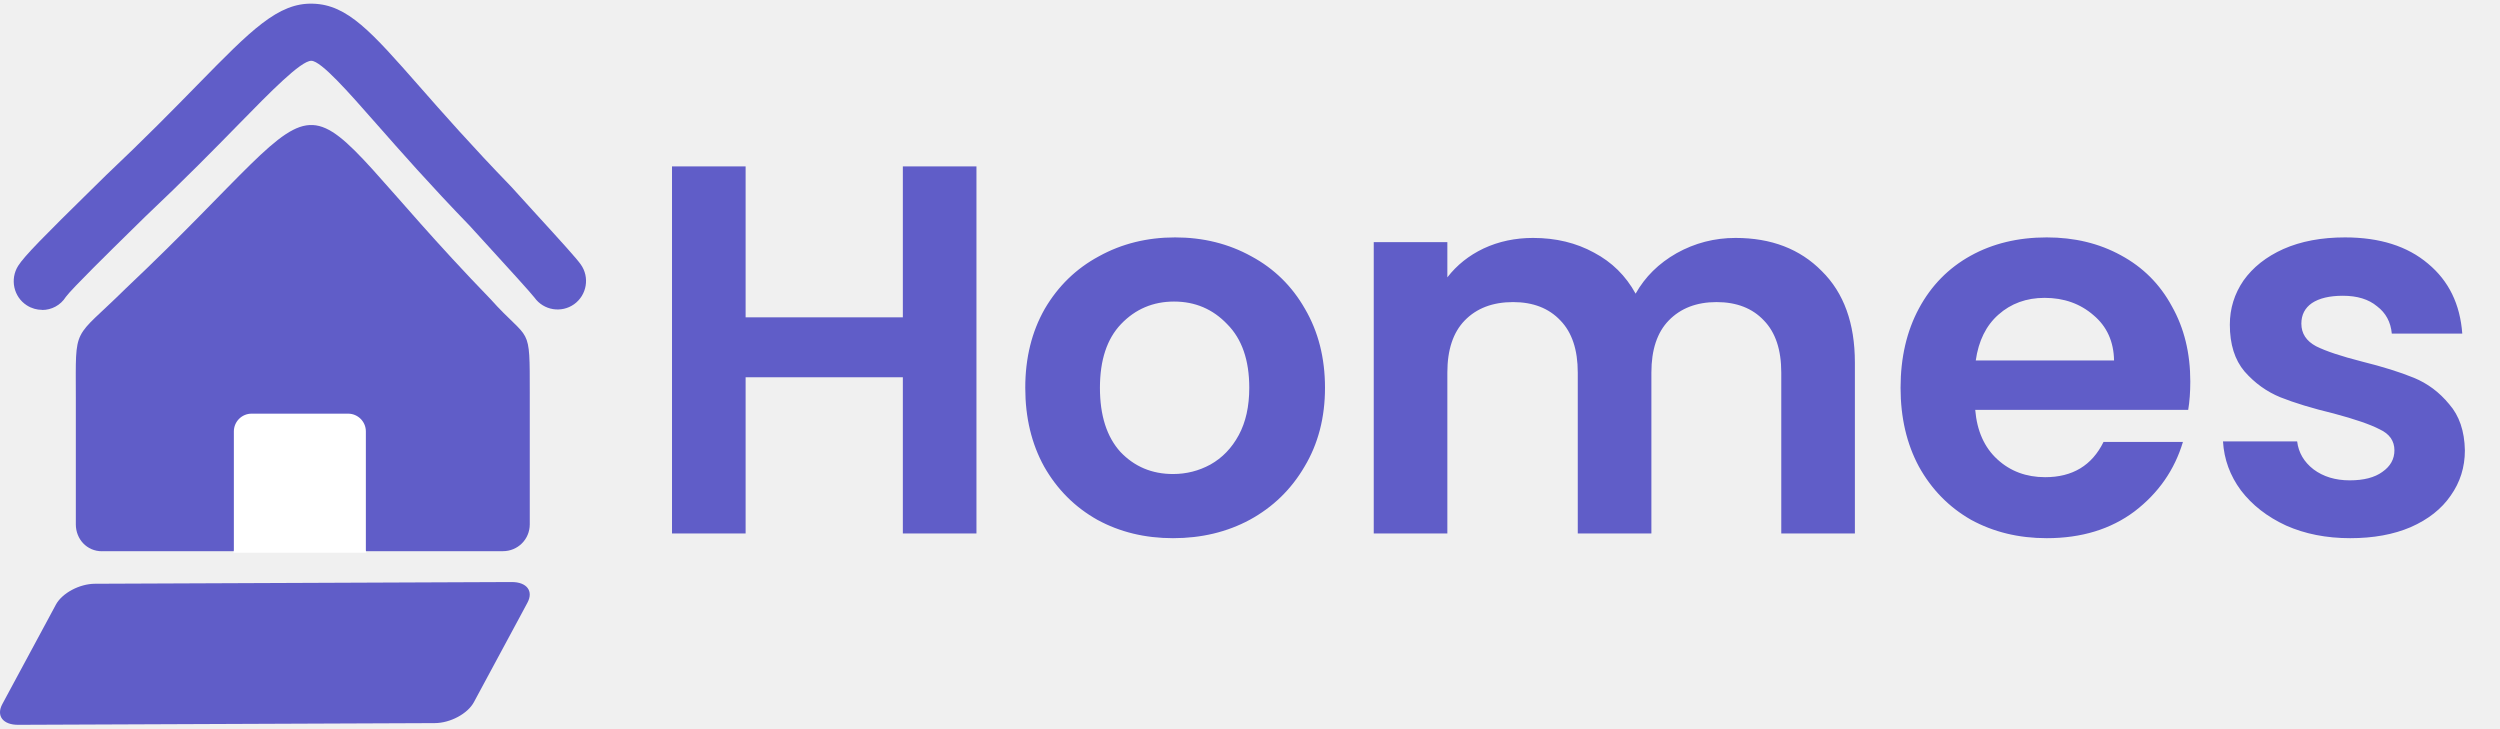
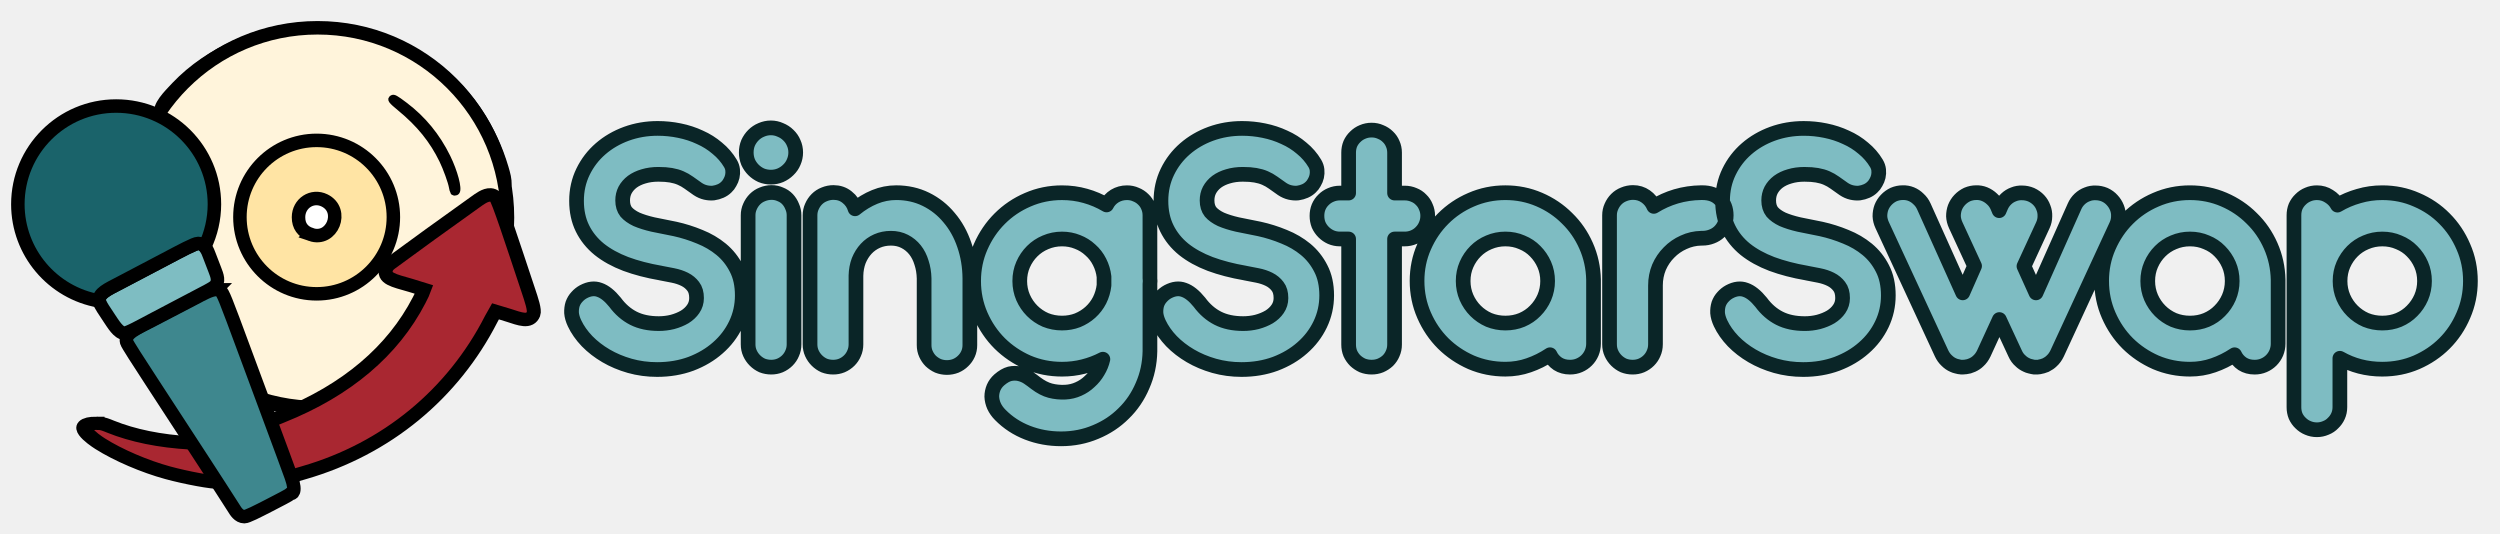
- <svg xmlns="http://www.w3.org/2000/svg" width="151" height="44" viewBox="0 0 151 44" fill="none">
-   <path fill-rule="evenodd" clip-rule="evenodd" d="M6.155 33.295C5.254 33.295 4.58 32.571 4.58 31.67V24.015C4.58 19.547 4.352 20.628 7.596 17.424C21.732 4.067 16.242 4.247 29.615 18.054C32.043 20.763 31.998 19.453 31.998 23.832V31.667C31.998 32.571 31.28 33.291 30.375 33.291H6.155V33.295Z" fill="#605DC8" />
-   <path fill-rule="evenodd" clip-rule="evenodd" d="M30.896 35.155L5.737 35.259C4.801 35.262 3.75 35.823 3.374 36.523L2.901 37.403L0.538 41.788L0.14 42.529C-0.236 43.225 0.165 43.783 1.101 43.779L26.26 43.676C27.196 43.672 28.246 43.111 28.623 42.411L29.096 41.532L31.459 37.146L31.856 36.405C32.233 35.709 31.832 35.151 30.896 35.155Z" fill="#605DC8" />
-   <path d="M2.549 18.716C2.231 18.716 1.91 18.629 1.623 18.445C0.821 17.936 0.59 16.859 1.098 16.055C1.464 15.47 2.701 14.223 5.509 11.466L6.397 10.593C8.732 8.383 10.515 6.568 11.945 5.106C15.168 1.816 16.799 0.153 18.902 0.223C20.989 0.278 22.436 1.923 25.314 5.197C26.727 6.804 28.482 8.802 30.851 11.248C30.865 11.265 30.883 11.279 30.896 11.296C31.228 11.663 31.715 12.2 32.24 12.775C33.974 14.673 34.821 15.609 35.076 15.969C35.629 16.741 35.449 17.819 34.679 18.373C33.909 18.923 32.834 18.747 32.282 17.974C32.064 17.687 30.589 16.069 29.708 15.106C29.186 14.535 28.699 14.001 28.364 13.631C25.95 11.137 24.17 9.111 22.737 7.483C21.023 5.532 19.403 3.69 18.809 3.672H18.802C18.17 3.672 16.336 5.543 14.398 7.524C12.947 9.007 11.14 10.849 8.781 13.077L7.91 13.932C6.749 15.072 4.338 17.438 3.979 17.929C3.654 18.445 3.108 18.723 2.545 18.723L2.549 18.716Z" fill="#605DC8" />
-   <path fill-rule="evenodd" clip-rule="evenodd" d="M22.098 33.212V26.059C22.098 25.466 21.617 24.985 21.027 24.985H15.195C14.605 24.985 14.125 25.466 14.125 26.059V33.212C14.125 33.27 14.114 33.329 14.097 33.385H22.125C22.108 33.329 22.098 33.274 22.098 33.212Z" fill="white" />
-   <path d="M58.978 10.051V32.221H54.532V22.787H45.035V32.221H40.589V10.051H45.035V19.167H54.532V10.051H58.978ZM70.851 32.506C69.157 32.506 67.632 32.136 66.277 31.395C64.922 30.632 63.853 29.563 63.069 28.187C62.307 26.811 61.926 25.222 61.926 23.423C61.926 21.623 62.318 20.035 63.101 18.659C63.906 17.282 64.996 16.223 66.372 15.482C67.749 14.72 69.284 14.339 70.978 14.339C72.672 14.339 74.207 14.72 75.583 15.482C76.959 16.223 78.039 17.282 78.823 18.659C79.627 20.035 80.03 21.623 80.03 23.423C80.03 25.222 79.617 26.811 78.791 28.187C77.986 29.563 76.885 30.632 75.488 31.395C74.112 32.136 72.566 32.506 70.851 32.506ZM70.851 28.631C71.655 28.631 72.407 28.441 73.106 28.06C73.826 27.657 74.397 27.065 74.821 26.281C75.244 25.498 75.456 24.545 75.456 23.423C75.456 21.75 75.011 20.469 74.122 19.579C73.254 18.669 72.185 18.214 70.914 18.214C69.644 18.214 68.574 18.669 67.706 19.579C66.859 20.469 66.436 21.75 66.436 23.423C66.436 25.095 66.849 26.387 67.674 27.297C68.522 28.187 69.58 28.631 70.851 28.631ZM104.825 14.371C106.985 14.371 108.721 15.038 110.034 16.372C111.368 17.684 112.035 19.527 112.035 21.898V32.221H107.589V22.502C107.589 21.125 107.239 20.077 106.54 19.357C105.842 18.616 104.889 18.246 103.682 18.246C102.475 18.246 101.512 18.616 100.792 19.357C100.093 20.077 99.744 21.125 99.744 22.502V32.221H95.297V22.502C95.297 21.125 94.948 20.077 94.249 19.357C93.55 18.616 92.597 18.246 91.39 18.246C90.162 18.246 89.188 18.616 88.468 19.357C87.77 20.077 87.42 21.125 87.42 22.502V32.221H82.974V14.625H87.42V16.753C87.992 16.012 88.722 15.429 89.612 15.006C90.522 14.582 91.517 14.371 92.597 14.371C93.974 14.371 95.202 14.667 96.282 15.26C97.362 15.832 98.198 16.657 98.791 17.737C99.362 16.721 100.188 15.906 101.268 15.292C102.369 14.678 103.555 14.371 104.825 14.371ZM132.294 23.041C132.294 23.677 132.252 24.248 132.167 24.757H119.304C119.41 26.027 119.854 27.022 120.638 27.742C121.421 28.462 122.385 28.822 123.528 28.822C125.18 28.822 126.355 28.113 127.053 26.694H131.849C131.341 28.388 130.367 29.785 128.927 30.887C127.488 31.966 125.72 32.506 123.623 32.506C121.929 32.506 120.405 32.136 119.05 31.395C117.716 30.632 116.668 29.563 115.905 28.187C115.164 26.811 114.794 25.222 114.794 23.423C114.794 21.602 115.164 20.003 115.905 18.627C116.646 17.25 117.684 16.192 119.018 15.451C120.352 14.71 121.887 14.339 123.623 14.339C125.296 14.339 126.789 14.699 128.102 15.419C129.436 16.139 130.462 17.166 131.182 18.5C131.924 19.812 132.294 21.326 132.294 23.041ZM127.689 21.771C127.668 20.628 127.255 19.717 126.45 19.04C125.645 18.341 124.661 17.991 123.496 17.991C122.395 17.991 121.464 18.33 120.701 19.008C119.96 19.664 119.505 20.585 119.336 21.771H127.689ZM141.955 32.506C140.516 32.506 139.224 32.252 138.081 31.744C136.937 31.215 136.027 30.505 135.349 29.616C134.693 28.727 134.333 27.742 134.269 26.662H138.748C138.832 27.34 139.16 27.901 139.732 28.346C140.325 28.79 141.055 29.013 141.924 29.013C142.771 29.013 143.427 28.843 143.893 28.504C144.38 28.166 144.623 27.732 144.623 27.202C144.623 26.631 144.327 26.207 143.734 25.932C143.162 25.635 142.241 25.318 140.971 24.979C139.658 24.661 138.578 24.333 137.731 23.994C136.905 23.655 136.185 23.137 135.571 22.438C134.979 21.739 134.682 20.797 134.682 19.611C134.682 18.637 134.957 17.748 135.508 16.943C136.08 16.139 136.884 15.504 137.922 15.038C138.98 14.572 140.219 14.339 141.638 14.339C143.734 14.339 145.407 14.868 146.656 15.927C147.905 16.965 148.593 18.373 148.721 20.151H144.465C144.401 19.453 144.105 18.902 143.575 18.5C143.067 18.076 142.379 17.864 141.511 17.864C140.706 17.864 140.081 18.013 139.637 18.309C139.213 18.605 139.002 19.018 139.002 19.548C139.002 20.141 139.298 20.596 139.891 20.913C140.484 21.21 141.405 21.517 142.654 21.835C143.925 22.152 144.973 22.48 145.798 22.819C146.624 23.158 147.334 23.687 147.926 24.407C148.541 25.106 148.858 26.038 148.879 27.202C148.879 28.219 148.593 29.129 148.022 29.934C147.471 30.738 146.667 31.373 145.608 31.839C144.57 32.284 143.353 32.506 141.955 32.506Z" fill="#605DC8" />
+ <svg xmlns="http://www.w3.org/2000/svg" width="900" height="192" viewBox="0 0 238.125 50.8" version="1.1" id="svg1">
+   <defs id="defs1" />
+   <g id="layer1">
+     <path d="m 62.924,26.009 q 0.582,0.106 1.182,0.229 0.617,0.123 1.111,0.37 0.494,0.247 0.811,0.67 0.318,0.406 0.318,1.111 0,0.582 -0.318,1.041 -0.3,0.441 -0.811,0.758 -0.512,0.3 -1.164,0.476 -0.635,0.159 -1.305,0.159 -1.411,0 -2.417,-0.512 -1.005,-0.512 -1.746,-1.517 -0.758,-0.935 -1.482,-1.182 -0.706,-0.265 -1.535,0.176 -0.353,0.194 -0.617,0.494 -0.265,0.282 -0.406,0.67 -0.123,0.388 -0.106,0.847 0.035,0.459 0.282,0.988 0.423,0.9 1.199,1.711 0.776,0.794 1.799,1.393 1.023,0.6 2.258,0.953 1.252,0.353 2.611,0.353 1.746,0 3.228,-0.547 1.482,-0.564 2.558,-1.517 1.094,-0.953 1.711,-2.24 0.617,-1.288 0.617,-2.752 0,-1.499 -0.564,-2.575 -0.547,-1.076 -1.446,-1.817 -0.9,-0.741 -2.046,-1.199 -1.147,-0.476 -2.346,-0.741 -1.164,-0.229 -2.099,-0.423 -0.917,-0.212 -1.57,-0.494 -0.635,-0.3 -0.988,-0.706 -0.335,-0.423 -0.335,-1.094 0,-0.547 0.229,-0.988 0.247,-0.459 0.688,-0.794 0.459,-0.335 1.076,-0.512 0.635,-0.194 1.411,-0.194 0.706,0 1.199,0.088 0.512,0.088 0.917,0.265 0.406,0.176 0.776,0.441 0.37,0.265 0.847,0.6 0.37,0.247 0.758,0.335 0.388,0.088 0.741,0.053 0.37,-0.053 0.688,-0.194 0.318,-0.141 0.547,-0.37 0.194,-0.176 0.335,-0.441 0.159,-0.265 0.229,-0.564 0.071,-0.318 0.035,-0.635 -0.035,-0.318 -0.212,-0.617 -0.494,-0.829 -1.252,-1.446 -0.741,-0.635 -1.658,-1.041 -0.9,-0.423 -1.94,-0.635 -1.023,-0.212 -2.081,-0.212 -1.57,0 -2.981,0.512 -1.393,0.512 -2.452,1.429 -1.058,0.917 -1.676,2.187 -0.617,1.27 -0.617,2.769 0,1.482 0.564,2.628 0.564,1.147 1.605,1.993 1.041,0.829 2.522,1.393 1.482,0.547 3.316,0.864 z M 71.081,14.526 q 0,0.476 0.176,0.917 0.194,0.423 0.512,0.741 0.318,0.318 0.741,0.512 0.441,0.176 0.917,0.176 0.476,0 0.9,-0.176 0.441,-0.194 0.758,-0.512 0.335,-0.318 0.512,-0.741 0.194,-0.441 0.194,-0.917 0,-0.494 -0.194,-0.917 -0.176,-0.423 -0.512,-0.741 -0.318,-0.318 -0.758,-0.494 -0.423,-0.194 -0.9,-0.194 -0.476,0 -0.917,0.194 -0.423,0.176 -0.741,0.494 -0.318,0.318 -0.512,0.741 -0.176,0.423 -0.176,0.917 z m 4.551,5.98 q 0,-0.441 -0.176,-0.829 -0.159,-0.406 -0.441,-0.706 -0.282,-0.3 -0.688,-0.459 -0.388,-0.176 -0.829,-0.176 -0.459,0 -0.882,0.176 -0.406,0.159 -0.706,0.459 -0.3,0.3 -0.476,0.706 -0.176,0.388 -0.176,0.829 V 32.8 q 0,0.459 0.176,0.847 0.176,0.388 0.476,0.688 0.3,0.3 0.688,0.476 0.406,0.159 0.864,0.159 0.441,0 0.829,-0.159 0.406,-0.176 0.706,-0.476 0.3,-0.3 0.459,-0.688 0.176,-0.388 0.176,-0.847 z m 3.765,-2.17 q 0.741,0 1.288,0.441 0.564,0.441 0.758,1.111 0.882,-0.723 1.87,-1.129 0.988,-0.406 2.046,-0.406 1.552,0 2.84,0.635 1.288,0.635 2.205,1.746 0.935,1.094 1.446,2.593 0.512,1.482 0.529,3.175 v 6.368 q 0,0.459 -0.176,0.847 -0.176,0.388 -0.476,0.67 -0.282,0.282 -0.688,0.459 -0.406,0.159 -0.847,0.159 -0.441,0 -0.847,-0.159 -0.388,-0.176 -0.688,-0.459 -0.282,-0.282 -0.459,-0.67 -0.176,-0.388 -0.176,-0.847 v -6.35 q -0.018,-0.811 -0.247,-1.499 -0.212,-0.706 -0.617,-1.217 -0.406,-0.512 -0.988,-0.811 -0.582,-0.3 -1.305,-0.3 -0.723,0 -1.323,0.265 -0.6,0.265 -1.041,0.741 -0.441,0.476 -0.706,1.129 -0.247,0.653 -0.265,1.429 v 6.544 q 0,0.459 -0.176,0.847 -0.159,0.388 -0.459,0.688 -0.3,0.3 -0.706,0.476 -0.388,0.159 -0.829,0.159 -0.459,0 -0.864,-0.159 -0.388,-0.176 -0.688,-0.476 -0.3,-0.3 -0.476,-0.688 -0.176,-0.388 -0.176,-0.847 V 20.505 q 0,-0.441 0.176,-0.829 0.176,-0.406 0.476,-0.706 0.3,-0.3 0.706,-0.459 0.423,-0.176 0.882,-0.176 z m 30.135,7.92 q 0,0.141 0,0.265 0.018,0.106 0.018,0.247 0,0.141 -0.018,0.265 0,0.123 0,0.265 v 6.156 q -0.035,1.764 -0.706,3.281 -0.653,1.535 -1.799,2.646 -1.129,1.129 -2.663,1.764 -1.535,0.653 -3.298,0.653 -1.693,0 -3.193,-0.582 -1.499,-0.582 -2.593,-1.693 -0.388,-0.388 -0.6,-0.847 -0.194,-0.441 -0.212,-0.9 0,-0.441 0.176,-0.864 0.176,-0.406 0.529,-0.723 0.529,-0.459 1.005,-0.582 0.494,-0.106 0.935,0 0.441,0.106 0.811,0.353 0.388,0.265 0.723,0.529 0.723,0.547 1.393,0.723 0.688,0.176 1.429,0.141 0.67,-0.035 1.252,-0.3 0.6,-0.265 1.058,-0.706 0.476,-0.423 0.794,-0.97 0.335,-0.547 0.476,-1.164 -0.882,0.459 -1.87,0.706 -0.97,0.247 -2.028,0.247 -1.729,0 -3.263,-0.653 -1.517,-0.67 -2.663,-1.799 -1.147,-1.147 -1.817,-2.681 -0.67,-1.535 -0.67,-3.263 0,-1.746 0.67,-3.263 0.67,-1.535 1.817,-2.681 1.147,-1.147 2.663,-1.799 1.535,-0.67 3.263,-0.67 1.164,0 2.223,0.3 1.076,0.3 2.028,0.864 0.265,-0.529 0.776,-0.847 0.529,-0.318 1.164,-0.318 0.459,0 0.847,0.176 0.406,0.159 0.706,0.459 0.3,0.282 0.459,0.67 0.176,0.388 0.176,0.847 z m -12.4,0.512 q 0,0.829 0.318,1.57 0.318,0.723 0.864,1.27 0.547,0.547 1.27,0.864 0.741,0.3 1.57,0.3 0.794,0 1.482,-0.265 0.688,-0.282 1.217,-0.758 0.547,-0.494 0.882,-1.147 0.335,-0.67 0.423,-1.429 v -0.811 q -0.088,-0.758 -0.423,-1.411 -0.335,-0.67 -0.882,-1.147 -0.529,-0.494 -1.217,-0.758 -0.688,-0.282 -1.482,-0.282 -0.829,0 -1.57,0.318 -0.723,0.3 -1.27,0.847 -0.547,0.547 -0.864,1.27 -0.318,0.723 -0.318,1.57 z M 118.589,26.009 q 0.582,0.106 1.182,0.229 0.617,0.123 1.111,0.37 0.494,0.247 0.811,0.67 0.318,0.406 0.318,1.111 0,0.582 -0.318,1.041 -0.3,0.441 -0.811,0.758 -0.512,0.3 -1.164,0.476 -0.635,0.159 -1.305,0.159 -1.411,0 -2.417,-0.512 -1.005,-0.512 -1.746,-1.517 -0.758,-0.935 -1.482,-1.182 -0.706,-0.265 -1.535,0.176 -0.353,0.194 -0.617,0.494 -0.265,0.282 -0.406,0.67 -0.123,0.388 -0.106,0.847 0.035,0.459 0.282,0.988 0.423,0.9 1.199,1.711 0.776,0.794 1.799,1.393 1.023,0.6 2.258,0.953 1.252,0.353 2.611,0.353 1.746,0 3.228,-0.547 1.482,-0.564 2.558,-1.517 1.094,-0.953 1.711,-2.24 0.617,-1.288 0.617,-2.752 0,-1.499 -0.564,-2.575 -0.547,-1.076 -1.446,-1.817 -0.9,-0.741 -2.046,-1.199 -1.147,-0.476 -2.346,-0.741 -1.164,-0.229 -2.099,-0.423 -0.917,-0.212 -1.57,-0.494 -0.635,-0.3 -0.988,-0.706 -0.335,-0.423 -0.335,-1.094 0,-0.547 0.229,-0.988 0.247,-0.459 0.688,-0.794 0.459,-0.335 1.076,-0.512 0.635,-0.194 1.411,-0.194 0.706,0 1.199,0.088 0.512,0.088 0.917,0.265 0.406,0.176 0.776,0.441 0.37,0.265 0.847,0.6 0.37,0.247 0.758,0.335 0.388,0.088 0.741,0.053 0.37,-0.053 0.688,-0.194 0.318,-0.141 0.547,-0.37 0.194,-0.176 0.335,-0.441 0.159,-0.265 0.229,-0.564 0.07,-0.318 0.035,-0.635 -0.035,-0.318 -0.212,-0.617 -0.494,-0.829 -1.252,-1.446 -0.741,-0.635 -1.658,-1.041 -0.9,-0.423 -1.94,-0.635 -1.023,-0.212 -2.081,-0.212 -1.57,0 -2.981,0.512 -1.393,0.512 -2.452,1.429 -1.058,0.917 -1.676,2.187 -0.617,1.27 -0.617,2.769 0,1.482 0.564,2.628 0.564,1.147 1.605,1.993 1.041,0.829 2.522,1.393 1.482,0.547 3.316,0.864 z m 14.243,-11.465 q 0,-0.459 -0.176,-0.847 -0.159,-0.388 -0.459,-0.67 -0.3,-0.3 -0.706,-0.459 -0.388,-0.176 -0.847,-0.176 -0.459,0 -0.864,0.176 -0.388,0.159 -0.688,0.459 -0.3,0.282 -0.476,0.67 -0.159,0.388 -0.159,0.847 v 3.845 h -0.829 q -0.459,0 -0.864,0.176 -0.388,0.159 -0.688,0.459 -0.3,0.282 -0.476,0.688 -0.159,0.388 -0.159,0.847 0,0.459 0.159,0.864 0.176,0.388 0.476,0.688 0.3,0.3 0.688,0.476 0.406,0.176 0.864,0.176 h 0.829 v 10.054 q 0,0.459 0.159,0.847 0.176,0.388 0.476,0.688 0.3,0.282 0.688,0.459 0.406,0.159 0.864,0.159 0.459,0 0.847,-0.159 0.406,-0.176 0.706,-0.459 0.3,-0.3 0.459,-0.688 0.176,-0.388 0.176,-0.847 V 22.763 h 0.97 q 0.459,0 0.864,-0.176 0.406,-0.176 0.688,-0.476 0.3,-0.3 0.459,-0.688 0.176,-0.406 0.176,-0.864 0,-0.459 -0.176,-0.847 -0.159,-0.406 -0.459,-0.688 -0.282,-0.3 -0.688,-0.459 -0.406,-0.176 -0.864,-0.176 h -0.97 z m 2.142,12.224 q 0,-1.746 0.67,-3.263 0.67,-1.535 1.817,-2.681 1.147,-1.147 2.663,-1.799 1.535,-0.67 3.263,-0.67 1.711,0 3.228,0.653 1.517,0.653 2.646,1.782 1.147,1.111 1.817,2.628 0.67,1.517 0.706,3.228 v 6.085 q 0,0.459 -0.176,0.882 -0.176,0.406 -0.476,0.706 -0.3,0.3 -0.706,0.476 -0.406,0.176 -0.882,0.176 -0.67,0 -1.164,-0.318 -0.494,-0.335 -0.741,-0.864 -0.953,0.635 -2.028,1.005 -1.058,0.37 -2.223,0.37 -1.729,0 -3.263,-0.653 -1.517,-0.67 -2.663,-1.799 -1.147,-1.147 -1.817,-2.681 -0.67,-1.535 -0.67,-3.263 z m 4.392,0 q 0,0.829 0.318,1.57 0.318,0.723 0.864,1.27 0.547,0.547 1.27,0.864 0.741,0.3 1.57,0.3 0.847,0 1.57,-0.3 0.741,-0.318 1.27,-0.864 0.547,-0.547 0.864,-1.27 0.318,-0.741 0.318,-1.57 0,-0.847 -0.318,-1.57 -0.318,-0.723 -0.864,-1.27 -0.529,-0.547 -1.27,-0.847 -0.723,-0.318 -1.57,-0.318 -0.829,0 -1.57,0.318 -0.723,0.3 -1.27,0.847 -0.547,0.547 -0.864,1.27 -0.318,0.723 -0.318,1.57 z m 18.317,6.033 q 0,0.459 -0.176,0.847 -0.159,0.388 -0.459,0.688 -0.3,0.3 -0.706,0.476 -0.388,0.159 -0.829,0.159 -0.459,0 -0.864,-0.159 -0.388,-0.176 -0.688,-0.476 -0.3,-0.3 -0.476,-0.688 -0.176,-0.388 -0.176,-0.847 V 20.505 q 0,-0.441 0.176,-0.829 0.176,-0.406 0.476,-0.706 0.3,-0.3 0.706,-0.459 0.423,-0.176 0.882,-0.176 0.67,0 1.199,0.37 0.529,0.37 0.776,0.953 0.988,-0.617 2.117,-0.953 1.147,-0.335 2.381,-0.353 h 0.123 q 1.076,0 1.676,0.617 0.6,0.6 0.6,1.552 0,0.476 -0.176,0.882 -0.176,0.388 -0.494,0.688 -0.3,0.282 -0.723,0.441 -0.406,0.159 -0.882,0.159 h -0.088 q -0.9,0.018 -1.693,0.388 -0.794,0.353 -1.393,0.97 -0.6,0.6 -0.953,1.411 -0.335,0.811 -0.335,1.729 v 5.609 z m 14.401,-6.791 q 0.582,0.106 1.182,0.229 0.617,0.123 1.111,0.37 0.494,0.247 0.811,0.67 0.318,0.406 0.318,1.111 0,0.582 -0.318,1.041 -0.3,0.441 -0.811,0.758 -0.512,0.3 -1.164,0.476 -0.635,0.159 -1.305,0.159 -1.411,0 -2.417,-0.512 -1.005,-0.512 -1.746,-1.517 -0.758,-0.935 -1.482,-1.182 -0.706,-0.265 -1.535,0.176 -0.353,0.194 -0.617,0.494 -0.265,0.282 -0.406,0.67 -0.123,0.388 -0.106,0.847 0.035,0.459 0.282,0.988 0.423,0.9 1.199,1.711 0.776,0.794 1.799,1.393 1.023,0.6 2.258,0.953 1.252,0.353 2.611,0.353 1.746,0 3.228,-0.547 1.482,-0.564 2.558,-1.517 1.094,-0.953 1.711,-2.24 0.617,-1.288 0.617,-2.752 0,-1.499 -0.564,-2.575 -0.547,-1.076 -1.446,-1.817 -0.9,-0.741 -2.046,-1.199 -1.147,-0.476 -2.346,-0.741 -1.164,-0.229 -2.099,-0.423 -0.917,-0.212 -1.57,-0.494 -0.635,-0.3 -0.988,-0.706 -0.335,-0.423 -0.335,-1.094 0,-0.547 0.229,-0.988 0.247,-0.459 0.688,-0.794 0.459,-0.335 1.076,-0.512 0.635,-0.194 1.411,-0.194 0.706,0 1.199,0.088 0.512,0.088 0.917,0.265 0.406,0.176 0.776,0.441 0.37,0.265 0.847,0.6 0.37,0.247 0.758,0.335 0.388,0.088 0.741,0.053 0.37,-0.053 0.688,-0.194 0.318,-0.141 0.547,-0.37 0.194,-0.176 0.335,-0.441 0.159,-0.265 0.229,-0.564 0.07,-0.318 0.035,-0.635 -0.035,-0.318 -0.212,-0.617 -0.494,-0.829 -1.252,-1.446 -0.741,-0.635 -1.658,-1.041 -0.9,-0.423 -1.94,-0.635 -1.023,-0.212 -2.081,-0.212 -1.57,0 -2.981,0.512 -1.393,0.512 -2.452,1.429 -1.058,0.917 -1.676,2.187 -0.617,1.27 -0.617,2.769 0,1.482 0.564,2.628 0.564,1.147 1.605,1.993 1.041,0.829 2.522,1.393 1.482,0.547 3.316,0.864 z m 18.335,-5.944 0.176,-0.406 q 0.176,-0.406 0.494,-0.706 0.318,-0.3 0.706,-0.441 0.388,-0.159 0.811,-0.141 0.441,0 0.864,0.176 0.423,0.194 0.723,0.512 0.3,0.318 0.441,0.723 0.159,0.388 0.141,0.829 0,0.423 -0.194,0.847 l -1.799,3.898 1.147,2.54 3.669,-8.237 q 0.176,-0.406 0.494,-0.706 0.318,-0.3 0.706,-0.441 0.388,-0.159 0.811,-0.141 0.441,0 0.864,0.176 0.423,0.194 0.706,0.512 0.3,0.318 0.459,0.723 0.159,0.388 0.141,0.829 0,0.423 -0.194,0.847 l -5.644,12.206 q -0.212,0.441 -0.529,0.723 -0.212,0.212 -0.564,0.388 -0.3,0.123 -0.617,0.176 -0.071,0 -0.141,0.018 -0.053,0 -0.123,0 h -0.123 q -0.035,0 -0.088,0 -0.053,-0.018 -0.106,-0.018 -0.141,-0.035 -0.3,-0.071 -0.159,-0.035 -0.3,-0.106 -0.353,-0.159 -0.582,-0.388 -0.335,-0.282 -0.529,-0.723 l -1.499,-3.228 -1.482,3.228 q -0.212,0.441 -0.529,0.723 -0.229,0.229 -0.582,0.388 -0.3,0.141 -0.635,0.176 -0.088,0.018 -0.247,0.018 h -0.088 q -0.053,0 -0.106,0 -0.053,-0.018 -0.123,-0.018 -0.141,-0.035 -0.3,-0.071 -0.159,-0.035 -0.3,-0.106 -0.335,-0.141 -0.635,-0.441 -0.282,-0.265 -0.476,-0.67 l -5.662,-12.224 q -0.194,-0.423 -0.212,-0.847 0,-0.441 0.141,-0.829 0.159,-0.406 0.459,-0.723 0.3,-0.318 0.706,-0.512 0.423,-0.176 0.847,-0.176 0.441,-0.018 0.829,0.141 0.388,0.159 0.688,0.459 0.318,0.282 0.512,0.706 l 3.704,8.237 1.129,-2.558 -1.799,-3.898 q -0.194,-0.423 -0.212,-0.847 0,-0.441 0.141,-0.829 0.159,-0.406 0.459,-0.723 0.3,-0.318 0.706,-0.512 0.423,-0.176 0.847,-0.176 0.423,-0.018 0.811,0.141 0.388,0.159 0.706,0.459 0.318,0.282 0.512,0.706 z m 9.762,6.703 q 0,-1.746 0.67,-3.263 0.67,-1.535 1.817,-2.681 1.147,-1.147 2.663,-1.799 1.535,-0.67 3.263,-0.67 1.711,0 3.228,0.653 1.517,0.653 2.646,1.782 1.147,1.111 1.817,2.628 0.67,1.517 0.706,3.228 v 6.085 q 0,0.459 -0.176,0.882 -0.176,0.406 -0.476,0.706 -0.3,0.3 -0.706,0.476 -0.406,0.176 -0.882,0.176 -0.67,0 -1.164,-0.318 -0.494,-0.335 -0.741,-0.864 -0.953,0.635 -2.028,1.005 -1.058,0.37 -2.223,0.37 -1.729,0 -3.263,-0.653 -1.517,-0.67 -2.663,-1.799 -1.147,-1.147 -1.817,-2.681 -0.67,-1.535 -0.67,-3.263 z m 4.392,0 q 0,0.829 0.318,1.57 0.318,0.723 0.864,1.27 0.547,0.547 1.27,0.864 0.741,0.3 1.57,0.3 0.847,0 1.57,-0.3 0.741,-0.318 1.27,-0.864 0.547,-0.547 0.864,-1.27 0.318,-0.741 0.318,-1.57 0,-0.847 -0.318,-1.57 -0.318,-0.723 -0.864,-1.27 -0.529,-0.547 -1.27,-0.847 -0.723,-0.318 -1.57,-0.318 -0.829,0 -1.57,0.318 -0.723,0.3 -1.27,0.847 -0.547,0.547 -0.864,1.27 -0.318,0.723 -0.318,1.57 z m 22.339,8.396 q 1.746,0 3.263,-0.653 1.535,-0.67 2.663,-1.799 1.147,-1.147 1.799,-2.681 0.67,-1.535 0.67,-3.263 0,-1.746 -0.67,-3.263 -0.653,-1.535 -1.799,-2.681 -1.129,-1.147 -2.663,-1.799 -1.517,-0.67 -3.263,-0.67 -1.164,0 -2.24,0.318 -1.076,0.3 -2.028,0.864 -0.282,-0.529 -0.811,-0.847 -0.512,-0.335 -1.147,-0.335 -0.459,0 -0.864,0.176 -0.388,0.159 -0.688,0.459 -0.3,0.282 -0.476,0.67 -0.159,0.388 -0.159,0.847 v 18.274 q 0,0.459 0.159,0.847 0.176,0.388 0.476,0.67 0.3,0.3 0.688,0.459 0.406,0.176 0.864,0.176 0.441,0 0.847,-0.176 0.406,-0.159 0.688,-0.459 0.3,-0.282 0.476,-0.67 0.176,-0.388 0.176,-0.847 v -4.657 q 0.9,0.512 1.905,0.776 1.023,0.265 2.134,0.265 z m -4.022,-8.396 q 0,-0.847 0.318,-1.57 0.318,-0.723 0.864,-1.27 0.547,-0.547 1.27,-0.847 0.741,-0.318 1.57,-0.318 0.847,0 1.57,0.318 0.741,0.3 1.27,0.847 0.547,0.547 0.864,1.27 0.318,0.723 0.318,1.57 0,0.829 -0.318,1.57 -0.318,0.723 -0.864,1.27 -0.529,0.547 -1.27,0.864 -0.723,0.3 -1.57,0.3 -0.829,0 -1.57,-0.3 -0.723,-0.318 -1.27,-0.864 -0.547,-0.547 -0.864,-1.27 -0.318,-0.741 -0.318,-1.57 z" id="text1" style="font-weight:bold;font-size:35.278px;font-family:'Antipasto Pro';-inkscape-font-specification:'Antipasto Pro, Bold';letter-spacing:-2.003px;fill:#7ebcc2;stroke:#0a2527;stroke-width:1.4;stroke-linecap:round;stroke-linejoin:round" aria-label="SingStarSwap" />
+     <g id="g56" transform="matrix(0.2570283,0,0,0.2570283,-1.881335,-5.614177)">
+       <path style="fill:#a92731;fill-opacity:1;stroke:#000000;stroke-width:5;stroke-dasharray:none" d="m -146.775,52.266 c -8.191,-0.044 -1.135,5.975 1.156,7.719 5.621,4.279 13.951,8.573 21.17,10.938 5.739,1.88 14.128,3.793 16.59,3.604 0.416,-0.032 1.743,0.003 2.691,-1.531 1.591,-2.575 0.185,-2.866 0.104,-3.043 -0.729,-1.595 -3.656,-6.439 -4.906,-8.174 -1.334,-1.852 -3.034,-1.817 -7.215,-2.1 -9.764,-0.659 -18.23,-2.756 -25.244,-6.166 -1.285,-0.625 -2.348,-1.167 -3.506,-1.223 -0.297,-0.014 -0.576,-0.022 -0.84,-0.023 z" id="path8" transform="matrix(1.181947,0,0,0.9825647,216.5781,127.3527)" />
+       <path style="fill:#b7acb0;fill-opacity:1;stroke:#000000;stroke-width:5;stroke-dasharray:none" d="m 122.653,32.72 c -18.332,0.525 -37.248,8.571 -49.617,21.568 -3.23,3.394 -6.974,7.199 -5.977,9.799 0.518,1.35 0.839,7.595 2.008,8.281 4.146,2.433 6.446,3.414 9.491,7.896 2.445,3.598 0.753,4.34 1.857,8.592 1.867,7.191 2.426,11.008 -0.178,16.751 l 2.964,4.935 2.568,6.506 c 1.147,2.904 3.476,9.028 5.17,13.602 5.956,16.078 13.31,35.811 14.148,37.756 0.112,0.259 0.452,1.831 2.49,2.756 1.484,0.673 3.936,1.006 9.879,1.973 3.364,0.547 4.773,0.06 9.258,-2.314 14.045,-7.438 25.371,-17.82 33.344,-30.631 2.295,-3.688 4.552,-7.001 3.158,-9.256 -0.849,-1.373 -4.25,-2.321 -7.266,-3.289 l -2.24,-7.904 c 2.653,-2.094 19.105,-14.356 24.326,-18.123 1.897,-1.369 5.355,-3.881 7.686,-5.582 4.714,-3.44 4.965,-3.379 4.965,-3.379 4.945,0 3.984,-3.82 2.635,-8.377 -8.565,-28.93 -32.55,-48.513 -62.801,-51.314 -2.603,-0.241 -5.234,-0.32 -7.867,-0.244 z" id="path6" />
+       <circle style="fill:#fff4db;fill-opacity:1;stroke:#000000;stroke-width:5;stroke-linecap:round;stroke-linejoin:round;stroke-dasharray:none" id="path56" cx="125.01" cy="102.512" r="70.371" />
+       <path style="fill:#a92731;fill-opacity:1;stroke:#000000;stroke-width:5;stroke-dasharray:none" d="m 0.752,-31.156 c -1.922,-0.133 -4.045,1.601 -5.324,2.537 -7.06,5.168 -26.365,19.656 -30.285,22.713 -0.429,0.334 -1.344,1.035 -1.654,1.912 -1.367,3.866 2.59,4.545 8.664,6.381 2.685,0.811 4.274,1.344 4.846,1.533 -0.313,0.898 -0.838,2.061 -1.797,3.982 -9.379,18.792 -25.833,33.329 -48.98,42.957 -1.548,0.644 -3.169,1.281 -3.988,2.014 -2.315,2.07 -0.19,6.493 3.945,17.611 0.024,0.064 0.648,2.181 2.869,2.455 1.382,0.171 2.573,-0.347 5.053,-1.092 29.427,-8.841 53.172,-29.098 66.914,-57.045 0.552,-1.122 1.06,-2.072 1.484,-2.818 0.94,0.272 2.319,0.721 4.648,1.492 4.087,1.353 7.631,2.916 8.936,-0.484 C 16.635,11.552 15.362,7.743 14.23,4.217 8.176,-14.655 3.557,-29.314 2.568,-30.303 2.011,-30.86 1.393,-31.112 0.752,-31.156 Z" id="path7" transform="matrix(1.036465,0,0,0.9991447,188.3406,125.2067)" />
+       <path style="fill:#3e878e;fill-opacity:1;stroke:#000000;stroke-width:5;stroke-dasharray:none" d="m -101.576,2.891 c -1.955,-0.039 -5.11,1.752 -7.953,3.246 -3.238,1.701 -9.916,5.179 -14.836,7.725 -6.917,3.579 -11.225,5.269 -10.354,8.504 0.209,0.775 4.349,7.181 9.055,14.385 10.917,16.713 17.756,27.206 19.908,30.545 0.942,1.461 3.541,5.47 5.777,8.914 2.233,3.44 4.515,6.991 5.021,7.812 0.572,0.927 1.799,3.037 3.852,3.037 1.104,0 4.955,-2.009 8.971,-4.062 4.016,-2.054 7.758,-4.003 8.316,-4.527 0,0 2.358,0.26 0.078,-6.176 -1.151,-3.249 -3.697,-10.093 -9.125,-24.732 -12.645,-34.103 -15.144,-41.04 -16.25,-43 -0.146,-0.259 -0.308,-1.001 -1.701,-1.535 -0.226,-0.087 -0.481,-0.129 -0.76,-0.135 z" id="path10" transform="translate(188.9787,126.2472)" />
+       <path style="fill:#000000;stroke:#000000;stroke-width:2;stroke-dasharray:none" d="m 175.128,92.896 v 5e-6 c 0.3,0.57 1.103,0.601 1.553,0.06 0.937,-1.13 -0.747,-7.493 -3.43,-12.958 -3.831,-7.804 -9.131,-14.252 -15.901,-19.346 -3.368,-2.534 -4.114,-2.945 -4.692,-2.581 -0.959,0.604 -0.598,1.1 2.904,3.994 7.154,5.911 11.903,11.788 15.536,19.226 1.42,2.907 3.275,8.05 3.589,9.951 0.108,0.655 0.306,1.399 0.44,1.654 z" id="path5" />
+       <circle style="fill:#ffe4a4;fill-opacity:1;stroke:#000000;stroke-width:5;stroke-dasharray:none" id="path52" cx="124.662" cy="102.296" r="28.432" />
+       <path style="fill:#ffffff;stroke:#000000;stroke-width:5;stroke-dasharray:none" d="m 122.524,108.744 c 7.9,2.73 12.573,-8.949 5.053,-12.628 -4.56,-2.231 -9.633,1.055 -9.633,6.238 0,3.185 1.546,5.341 4.581,6.389 z" id="path1" />
+       <path style="display:inline;fill:#7ebdc2;fill-opacity:1;stroke:#000000;stroke-width:5;stroke-dasharray:none" d="m -108.248,-14.191 c -1.29,0 -6.45,2.801 -12.156,5.803 -5.704,3.001 -13.209,6.946 -16.676,8.766 -4.925,2.585 -8.51,4.059 -7.697,7.168 0.241,0.923 2.008,3.596 3.523,5.83 1.514,2.232 3.496,5.686 5.67,5.686 1.324,0 5.922,-2.592 11.119,-5.334 5.195,-2.741 12.123,-6.382 15.393,-8.092 3.278,-1.713 6.178,-3.17 6.955,-3.904 1.857,-1.754 0.884,-4.056 0.053,-6.209 -0.559,-1.447 -1.46,-3.791 -2.004,-5.209 -0.648,-1.689 -1.579,-4.504 -4.18,-4.504 z" id="path4" transform="translate(188.9787,126.2472)" />
+       <path id="path55" style="fill:#1a636a;fill-opacity:1;stroke:#000000;stroke-width:5;stroke-dasharray:none" d="M 50.36,61.138 A 36.422,36.422 0 0 0 13.937,97.56 36.422,36.422 0 0 0 44.128,133.384 c -0.403,-2.833 3.069,-4.291 7.771,-6.76 3.467,-1.82 10.972,-5.765 16.676,-8.766 5.706,-3.002 10.866,-5.803 12.156,-5.803 1.077,0 1.864,0.486 2.467,1.172 A 36.422,36.422 0 0 0 86.782,97.56 36.422,36.422 0 0 0 50.36,61.138 Z" />
+     </g>
+   </g>
</svg>
